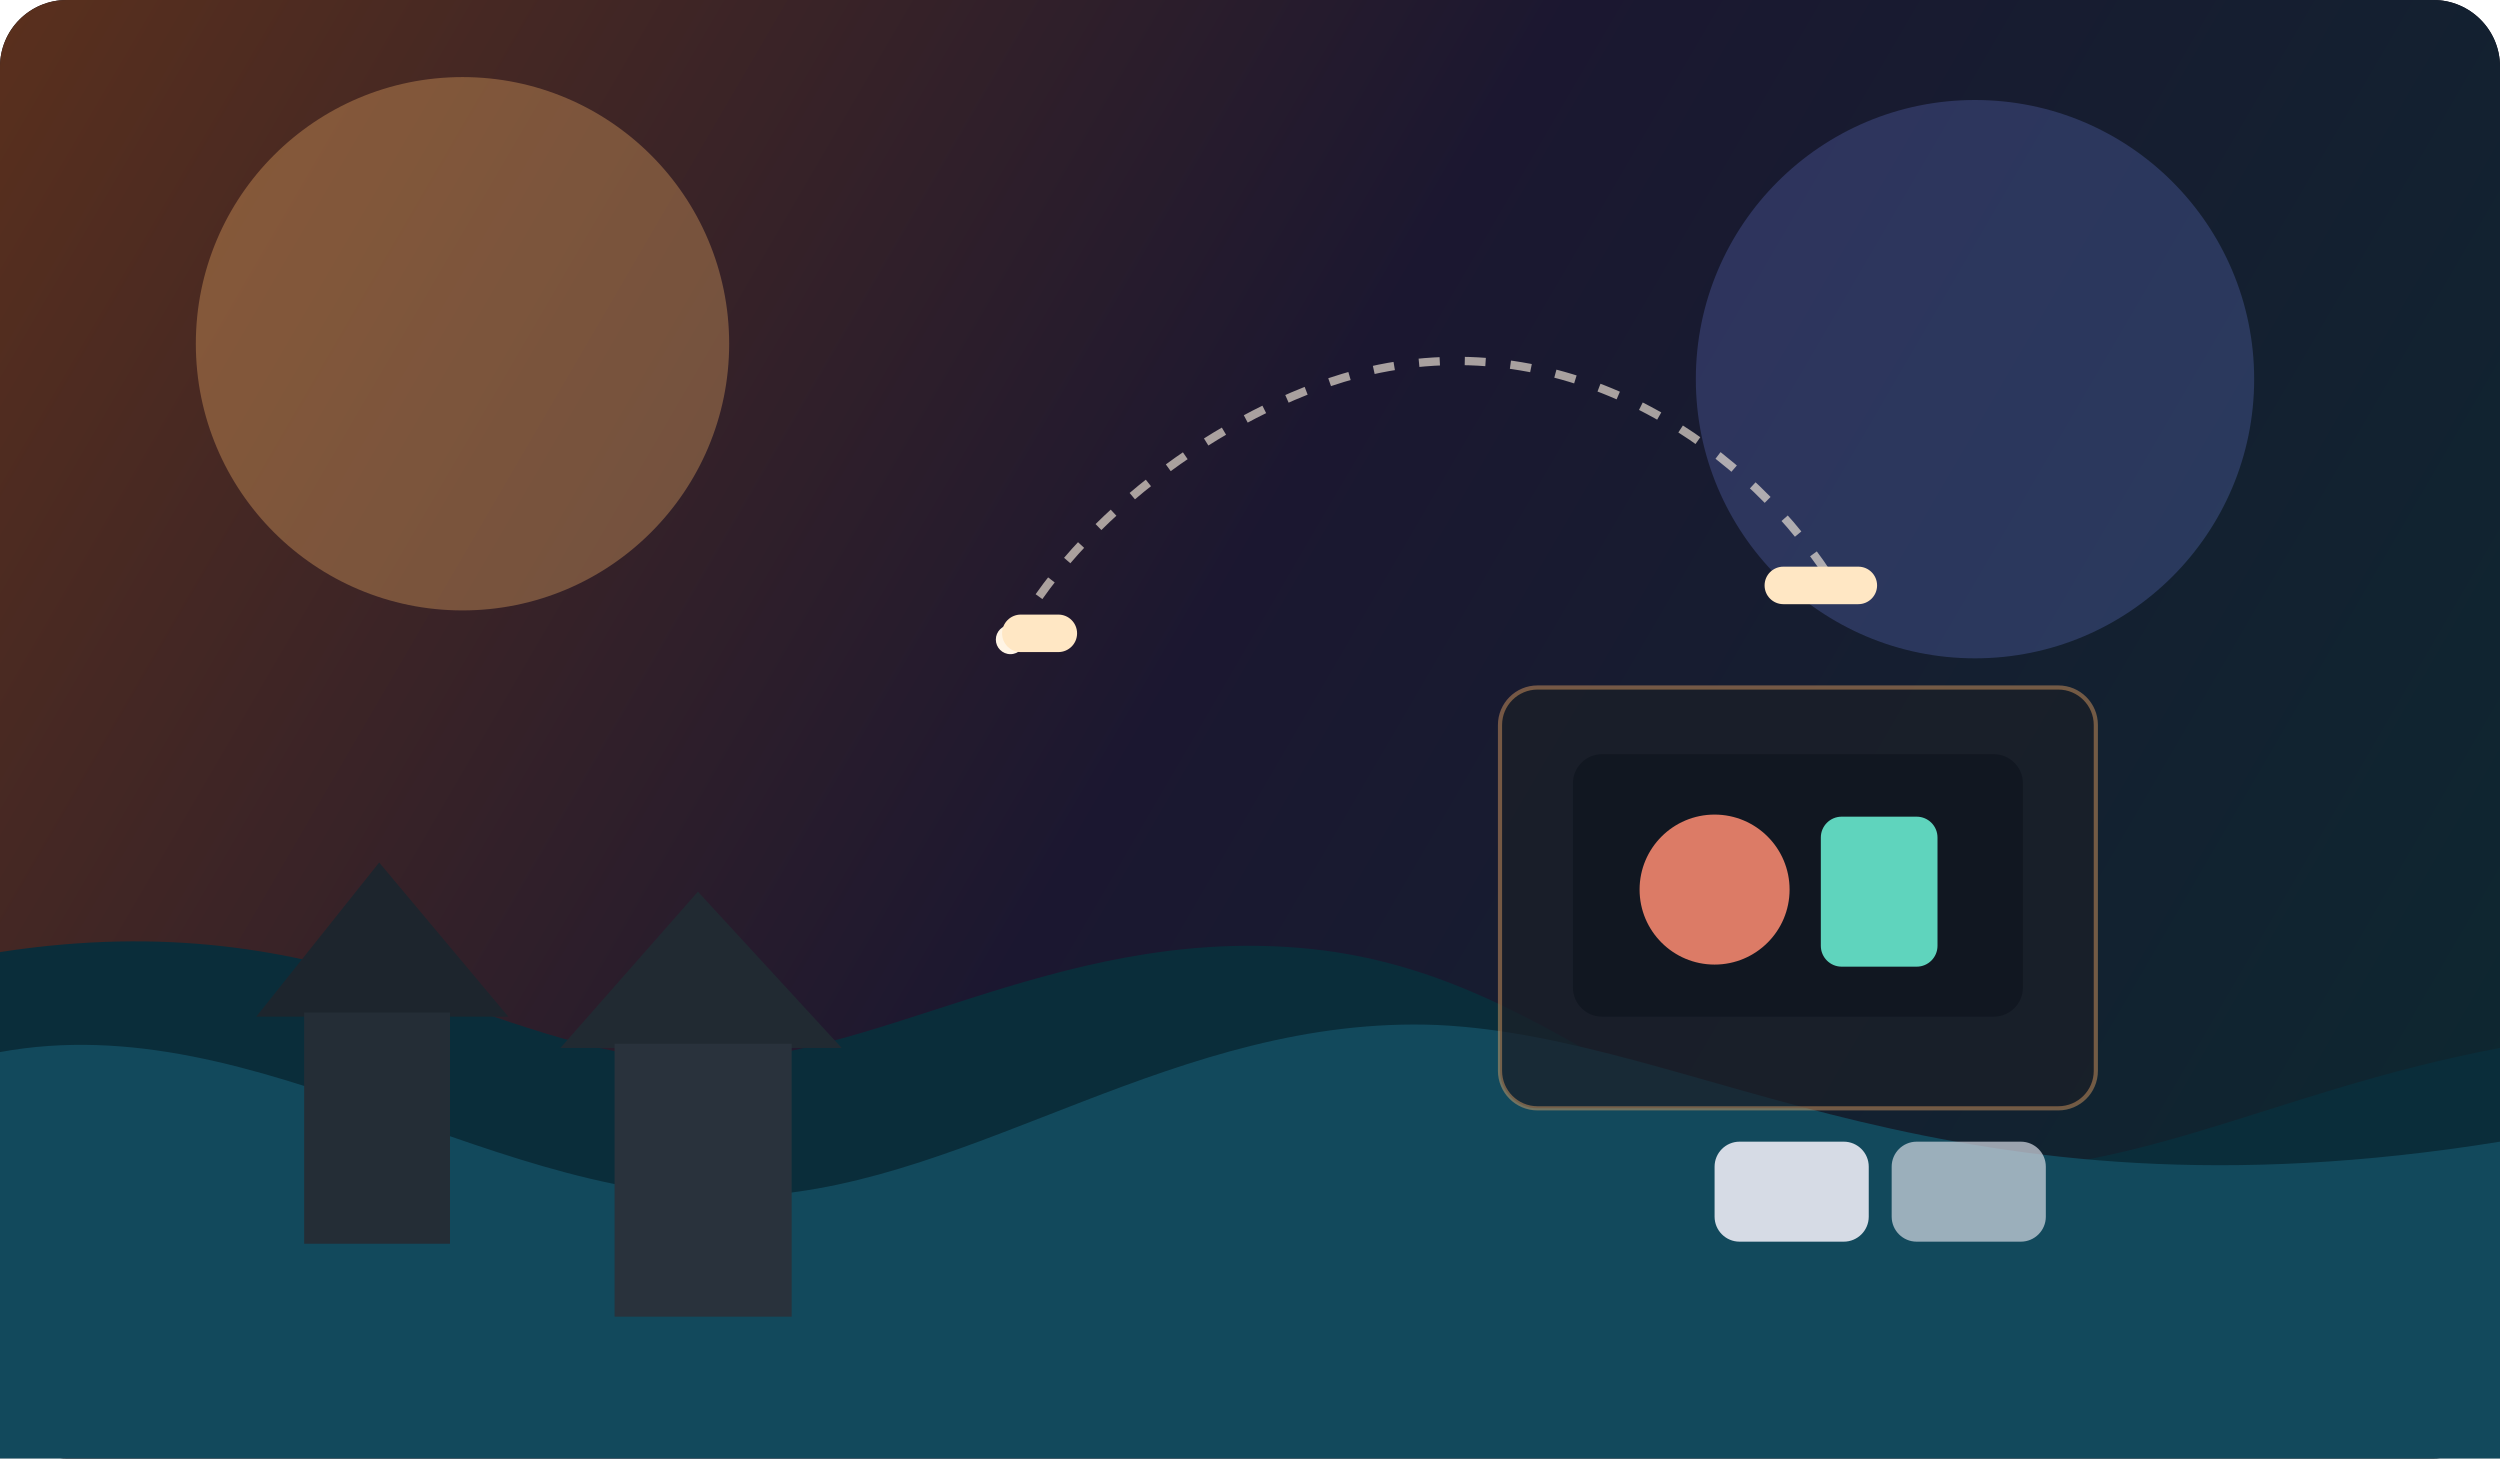
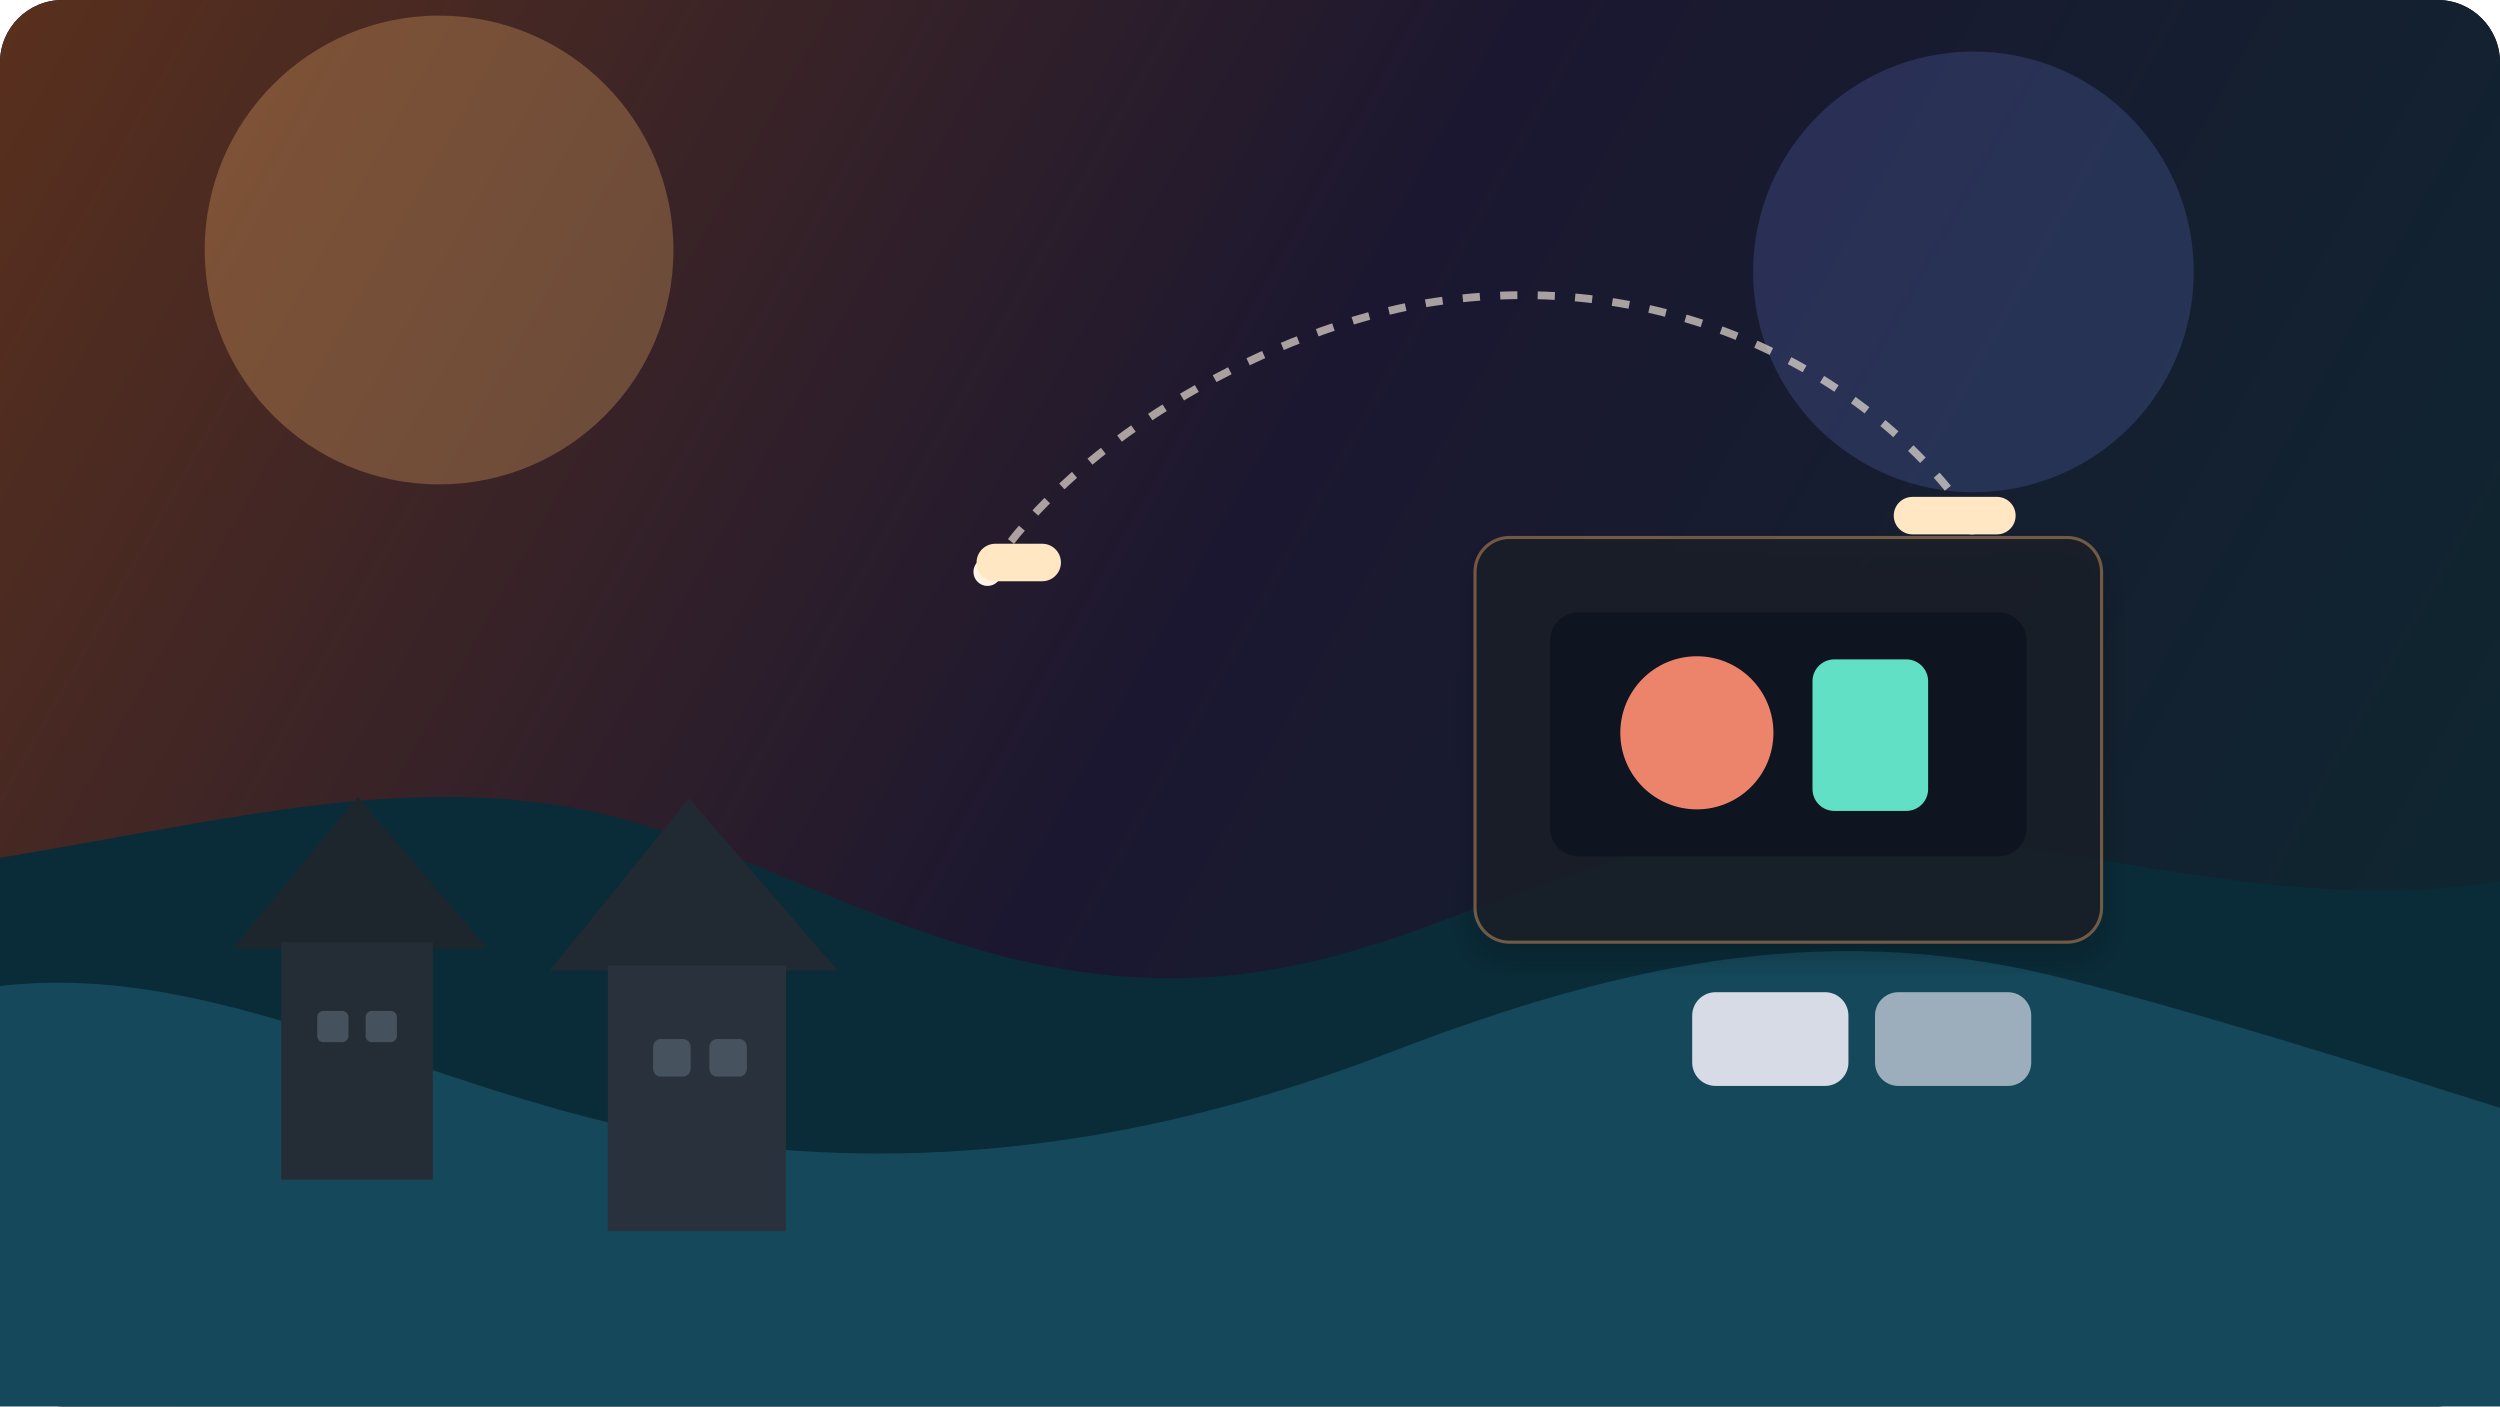
- <svg xmlns="http://www.w3.org/2000/svg" width="1200" height="700" viewBox="0 0 1200 700" fill="none">
-   <rect width="1200" height="700" rx="32" fill="#120F17" />
-   <rect width="1200" height="700" rx="32" fill="url(#paint0_linear)" />
-   <circle cx="222" cy="165" r="128" fill="#F8B76B" fill-opacity="0.33" />
-   <circle cx="948" cy="182" r="134" fill="#7B93FF" fill-opacity="0.22" />
-   <path d="M0 457C162 432 235 506 332 509C417 512 505 445 624 455C744 465 805 557 910 563C1023 569 1084 525 1200 503V700H0V457Z" fill="#0A2D3A" />
-   <path d="M0 505C125 482 240 581 363 574C469 568 565 487 690 492C817 498 934 591 1200 548V700H0V505Z" fill="#12495C" />
-   <path d="M123 488L182 414L244 488H123Z" fill="#1D252D" />
-   <rect x="146" y="486" width="70" height="111" fill="#242D36" />
-   <path d="M269 503L335 428L404 503H269Z" fill="#212A32" />
-   <rect x="295" y="501" width="85" height="131" fill="#29323C" />
-   <rect x="720" y="330" width="286" height="202" rx="18" fill="#1B1F28" fill-opacity="0.72" stroke="#FFB36B" stroke-opacity="0.4" stroke-width="2" />
-   <rect x="755" y="362" width="216" height="126" rx="14" fill="#111721" />
-   <circle cx="823" cy="427" r="36" fill="#FF8D72" fill-opacity="0.85" />
-   <rect x="874" y="392" width="56" height="72" rx="10" fill="#6CF6D8" fill-opacity="0.85" />
-   <rect x="823" y="548" width="74" height="48" rx="12" fill="#D6DBE5" />
-   <rect x="908" y="548" width="74" height="48" rx="12" fill="#D6DBE5" fill-opacity="0.7" />
-   <path d="M487 305C523 240 602 189 662 177C756 158 840 214 882 283" stroke="#FFF4E4" stroke-opacity="0.62" stroke-width="4" stroke-dasharray="10 12" />
-   <circle cx="485" cy="307" r="7" fill="#FFF4E4" />
-   <circle cx="881" cy="282" r="7" fill="#FFF4E4" />
-   <rect x="481" y="295" width="36" height="18" rx="9" fill="#FFE7C4" />
-   <rect x="847" y="272" width="54" height="18" rx="9" fill="#FFE7C4" />
+ <svg xmlns="http://www.w3.org/2000/svg" width="1600" height="900" viewBox="0 0 1600 900" fill="none">
+   <rect width="1600" height="900" rx="40" fill="#130F17" />
+   <rect width="1600" height="900" rx="40" fill="url(#bg)" />
+   <circle cx="281" cy="160" r="150" fill="#F8B76B" fill-opacity="0.28" />
+   <circle cx="1263" cy="174" r="141" fill="#7B93FF" fill-opacity="0.18" />
+   <path d="M0 549C138 526 238 500 348 514C479 530 593 629 756 626C902 624 996 535 1151 531C1303 527 1447 589 1600 564V900H0V549Z" fill="#0A2B38" />
+   <path d="M0 631C149 614 284 707 455 731C603 751 746 729 891 673C1047 613 1177 589 1324 627C1417 651 1508 680 1600 709V900H0V631Z" fill="#15485A" />
+   <path d="M149 607L229 510L312 607H149Z" fill="#1D252D" />
+   <rect x="180" y="603" width="97" height="152" fill="#242D36" />
+   <rect x="203" y="647" width="20" height="20" rx="4" fill="#45515D" />
+   <rect x="234" y="647" width="20" height="20" rx="4" fill="#45515D" />
+   <path d="M352 621L441 511L536 621H352Z" fill="#212A32" />
+   <rect x="389" y="618" width="114" height="170" fill="#29323C" />
+   <rect x="418" y="665" width="24" height="24" rx="5" fill="#46525E" />
+   <rect x="454" y="665" width="24" height="24" rx="5" fill="#46525E" />
+   <g filter="url(#panelShadow)">
+     <rect x="944" y="344" width="401" height="259" rx="22" fill="#1A1F28" fill-opacity="0.86" />
+   </g>
+   <rect x="944" y="344" width="401" height="259" rx="22" stroke="#FFB36B" stroke-opacity="0.4" stroke-width="2" />
+   <rect x="992" y="392" width="305" height="156" rx="18" fill="#0E1420" />
+   <circle cx="1086" cy="469" r="49" fill="#FF8D72" fill-opacity="0.92" />
+   <rect x="1160" y="422" width="74" height="97" rx="14" fill="#6CF6D8" fill-opacity="0.9" />
+   <rect x="1083" y="635" width="100" height="60" rx="15" fill="#D6DBE5" />
+   <rect x="1200" y="635" width="100" height="60" rx="15" fill="#D6DBE5" fill-opacity="0.7" />
+   <path d="M633 366C690 278 817 210 913 194C1065 169 1198 239 1262 333" stroke="#FFF4E4" stroke-opacity="0.62" stroke-width="5" stroke-dasharray="11 13" />
+   <circle cx="632" cy="366" r="9" fill="#FFF4E4" />
+   <circle cx="1262" cy="333" r="9" fill="#FFF4E4" />
+   <rect x="625" y="348" width="54" height="24" rx="12" fill="#FFE7C4" />
+   <rect x="1212" y="318" width="78" height="24" rx="12" fill="#FFE7C4" />
  <defs>
-     <linearGradient id="paint0_linear" x1="0" y1="0" x2="1200" y2="700" gradientUnits="userSpaceOnUse">
+     <linearGradient id="bg" x1="0" y1="0" x2="1600" y2="900" gradientUnits="userSpaceOnUse">
      <stop stop-color="#5A301D" />
      <stop offset="0.47" stop-color="#1B1730" />
      <stop offset="1" stop-color="#0C2930" />
    </linearGradient>
+     <filter id="panelShadow" x="924" y="324" width="441" height="299" filterUnits="userSpaceOnUse" color-interpolation-filters="sRGB">
+       <feFlood flood-opacity="0" result="BackgroundImageFix" />
+       <feColorMatrix in="SourceAlpha" type="matrix" values="0 0 0 0 0 0 0 0 0 0 0 0 0 0 0 0 0 0 127 0" result="hardAlpha" />
+       <feOffset dy="10" />
+       <feGaussianBlur stdDeviation="10" />
+       <feColorMatrix type="matrix" values="0 0 0 0 0 0 0 0 0 0 0 0 0 0 0 0 0 0 0.2 0" />
+       <feBlend mode="normal" in2="BackgroundImageFix" result="effect1_dropShadow_0_1" />
+       <feBlend mode="normal" in="SourceGraphic" in2="effect1_dropShadow_0_1" result="shape" />
+     </filter>
  </defs>
</svg>
